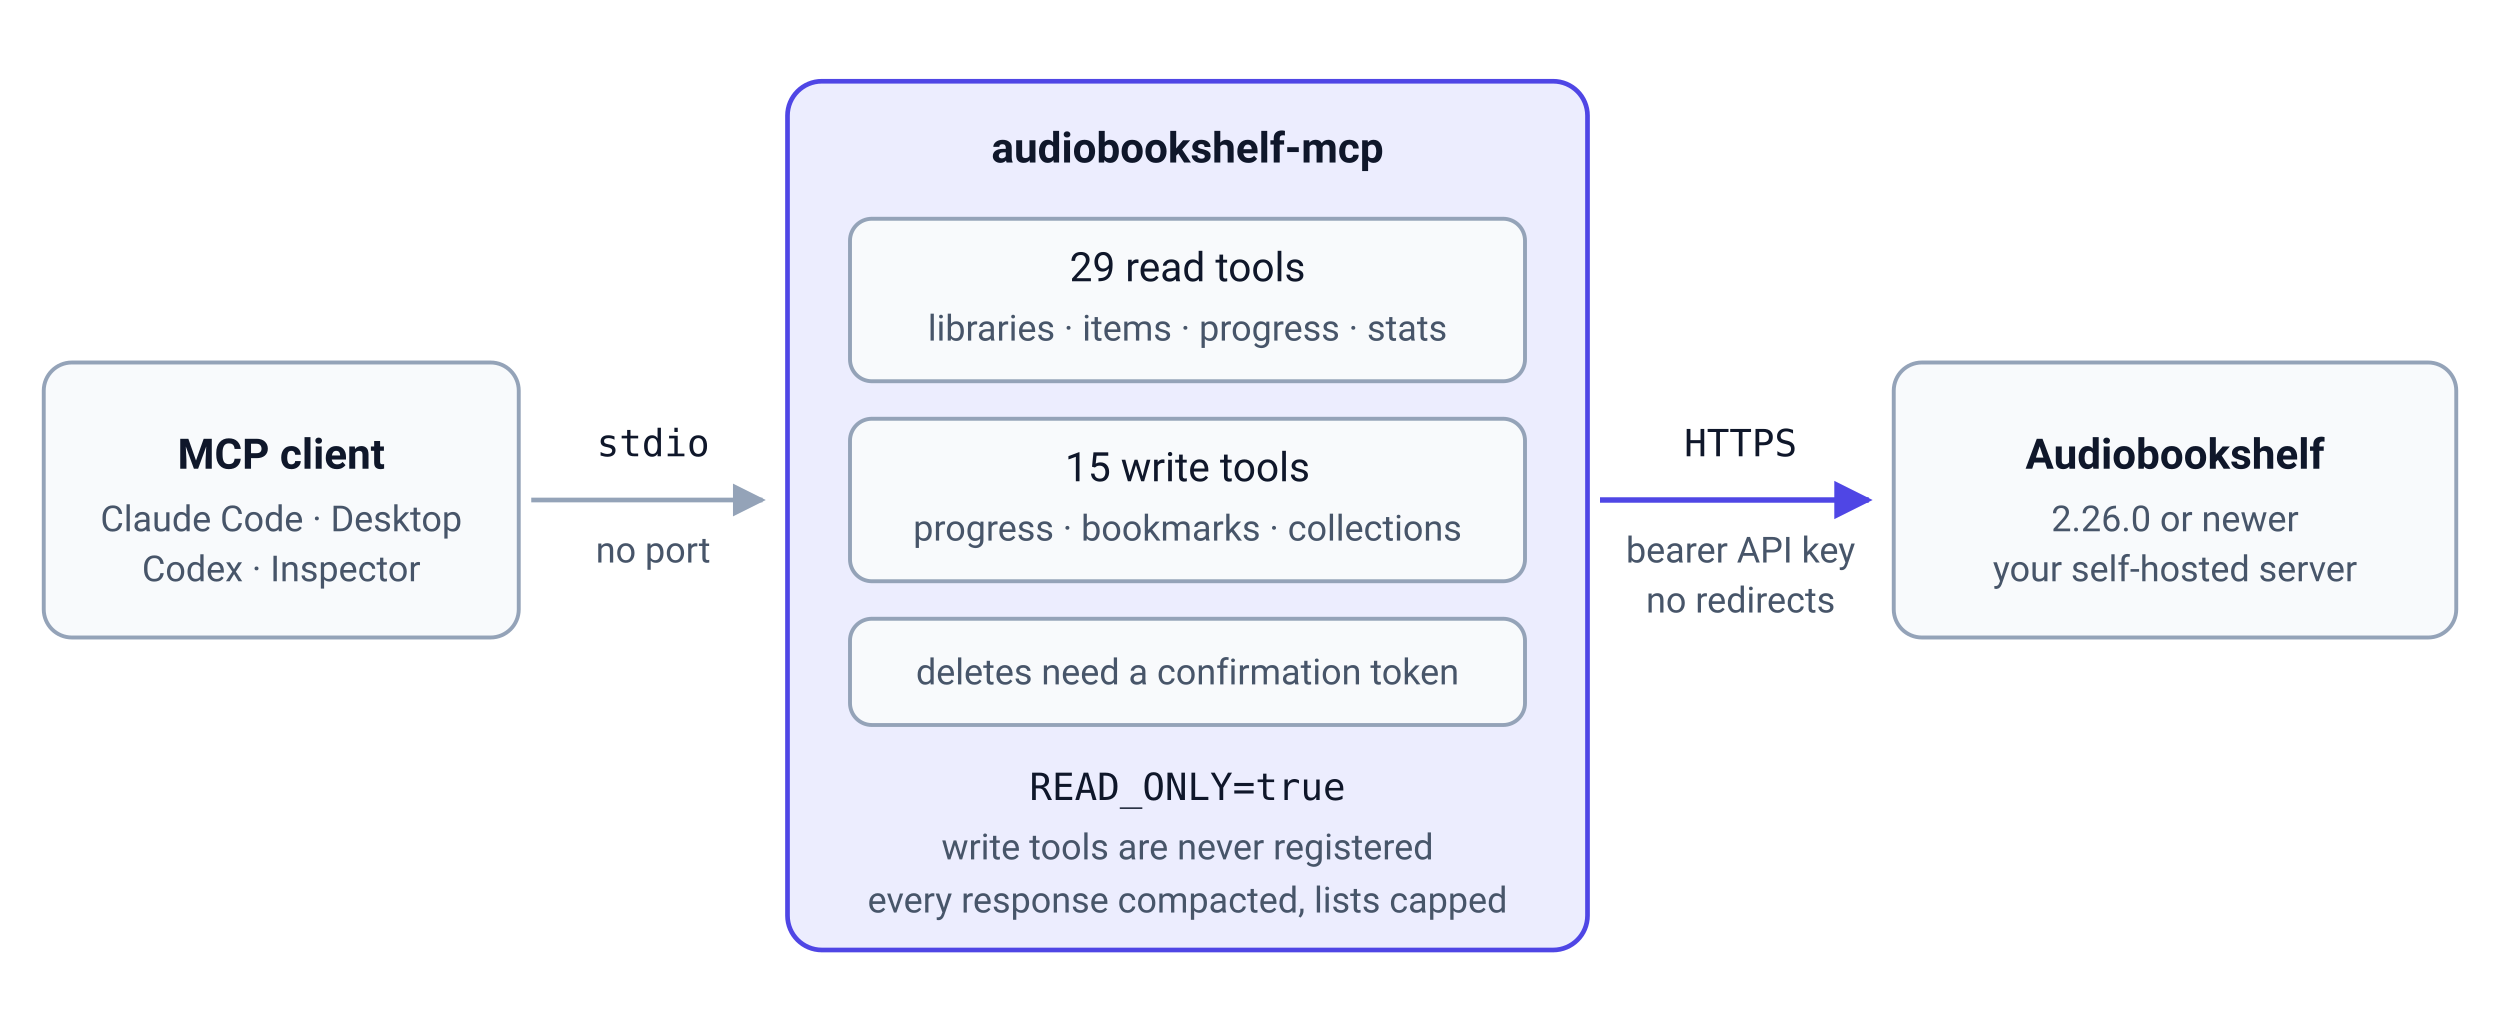
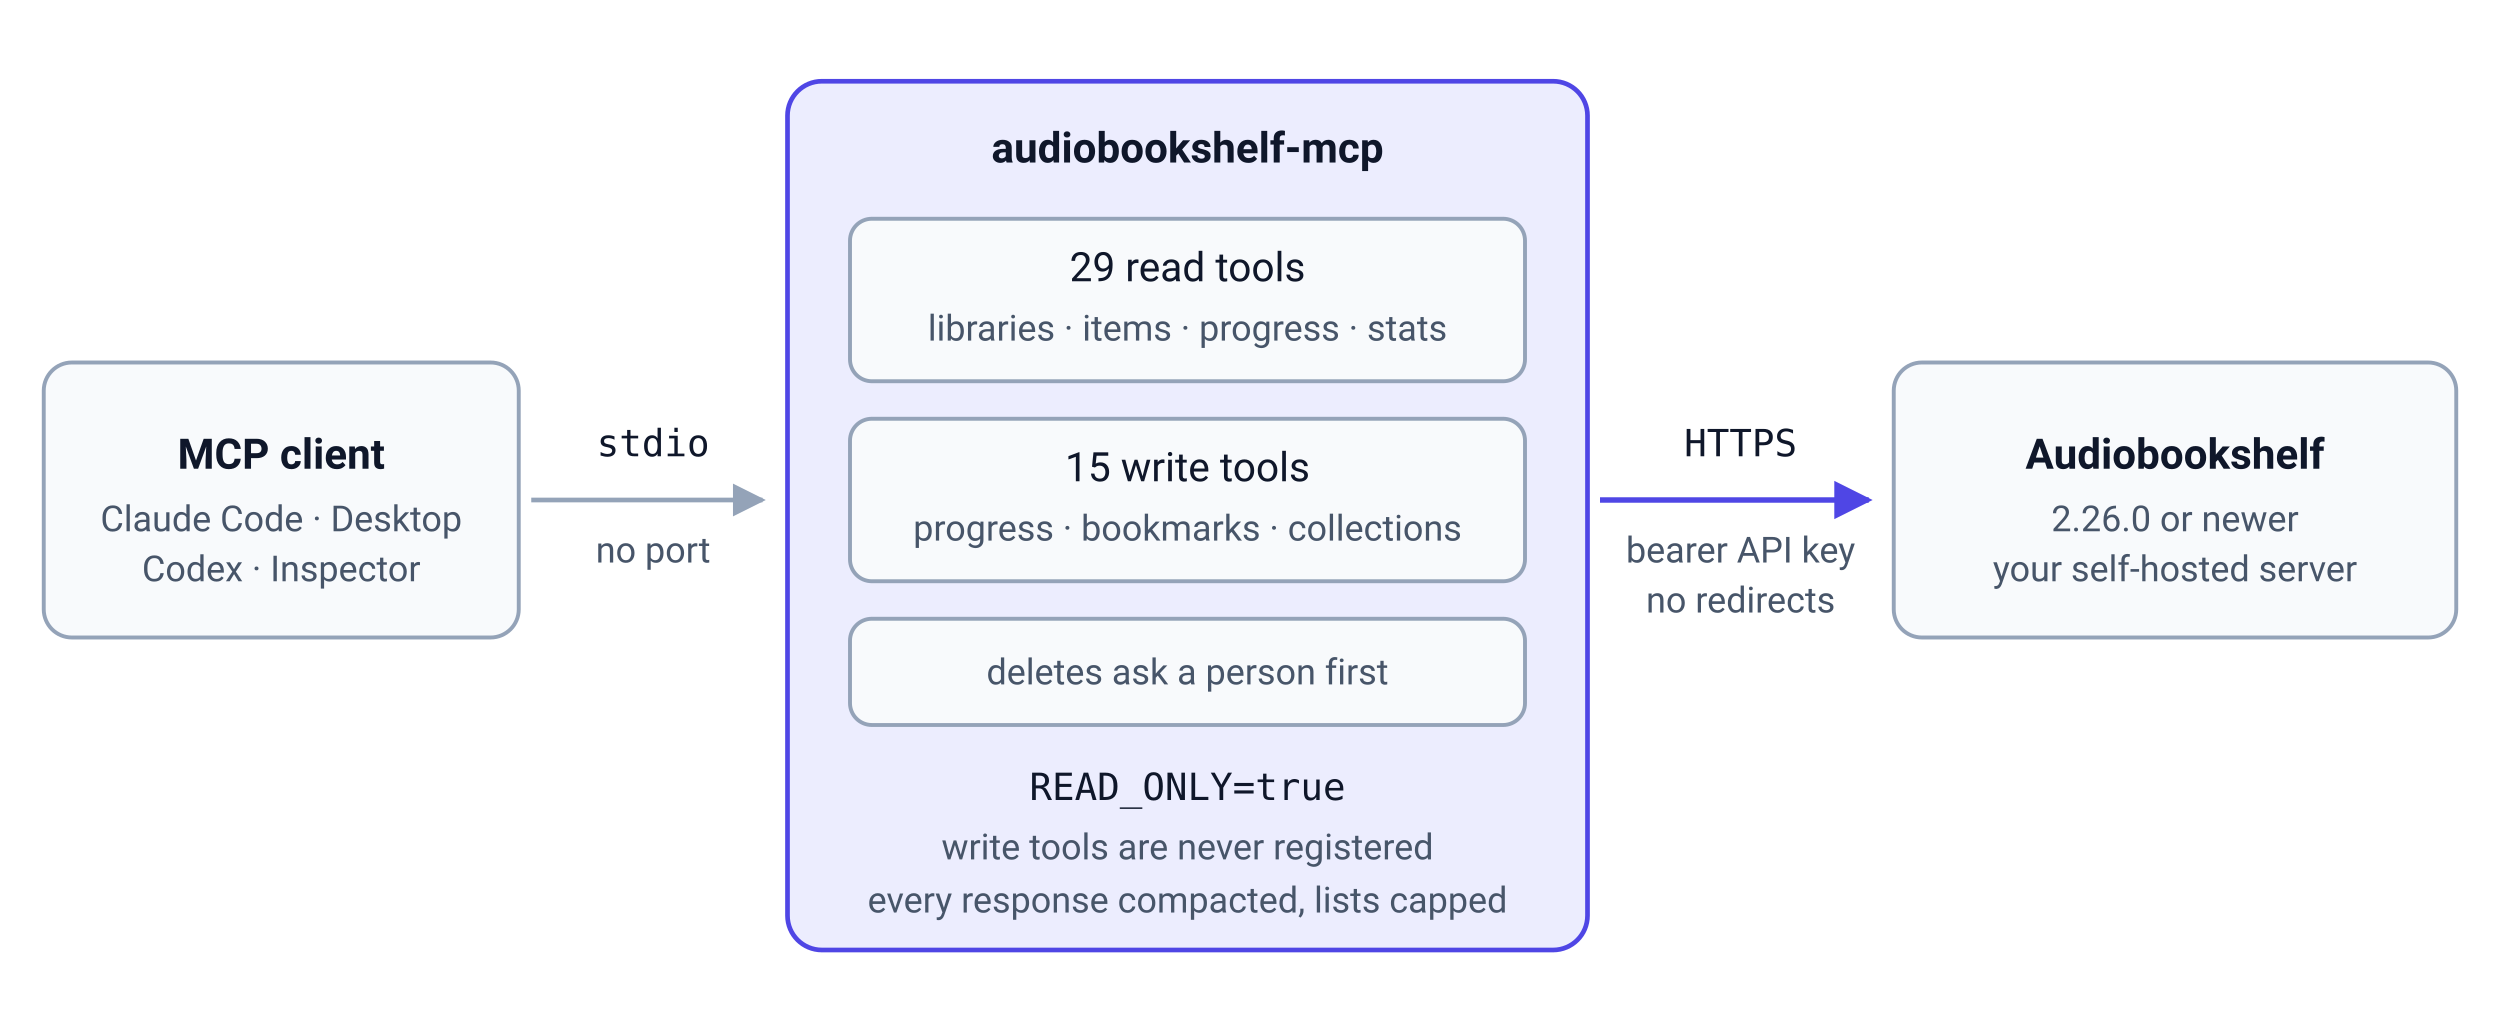
<svg xmlns="http://www.w3.org/2000/svg" viewBox="0 0 800 330" width="800" height="330" role="img" aria-labelledby="arch-title arch-desc">
  <style>
    .node { stroke-width: 1.25; }
    .node-accent { stroke-width: 1.5; }
    .edge { stroke-width: 1.5; fill: none; }
    .edge-accent { stroke-width: 1.75; fill: none; }
    .edge-dashed { stroke-dasharray: 5 4; }
    text { font-family: ui-sans-serif, system-ui, -apple-system, "Segoe UI", Roboto, "DejaVu Sans", sans-serif; font-size: 13px; }
    .label-title { font-size: 13.5px; font-weight: 600; }
    .label-mono { font-family: ui-monospace, SFMono-Regular, Menlo, Consolas, "DejaVu Sans Mono", monospace; font-size: 12px; }
    .label-muted { font-size: 11.5px; }

    .node { fill: #f8fafc; stroke: #94a3b8; }
    .node-accent { fill: rgba(99, 102, 241, 0.12); stroke: #4f46e5; }
    .edge { stroke: #94a3b8; }
    .edge-accent { stroke: #4f46e5; }
    text { fill: #0f172a; }
    .label-muted { fill: #475569; }
    marker path { fill: #94a3b8; stroke: none; }
    marker.accent path { fill: #4f46e5; }
  </style>
  <defs>
    <marker id="arch-a" viewBox="0 0 10 10" refX="9" refY="5" markerWidth="7" markerHeight="7" orient="auto-start-reverse">
      <path d="M 0 0 L 10 5 L 0 10 z" />
    </marker>
    <marker id="arch-b" class="accent" viewBox="0 0 10 10" refX="9" refY="5" markerWidth="7" markerHeight="7" orient="auto-start-reverse">
      <path d="M 0 0 L 10 5 L 0 10 z" />
    </marker>
  </defs>
  <rect class="node" x="14" y="116" width="152" height="88" rx="9" />
  <text class="label-title" x="90" y="150" text-anchor="middle">MCP client</text>
  <text class="label-muted" x="90" y="170" text-anchor="middle">Claude Code · Desktop</text>
  <text class="label-muted" x="90" y="186" text-anchor="middle">Codex · Inspector</text>
  <line class="edge" x1="170" y1="160" x2="244" y2="160" marker-end="url(#arch-a)" />
  <text class="label-mono" x="209" y="146" text-anchor="middle">stdio</text>
  <text class="label-muted" x="209" y="180" text-anchor="middle">no port</text>
  <rect class="node-accent" x="252" y="26" width="256" height="278" rx="11" />
  <text class="label-title" x="380" y="52" text-anchor="middle">audiobookshelf-mcp</text>
  <rect class="node" x="272" y="70" width="216" height="52" rx="7" />
  <text x="380" y="90" text-anchor="middle">29 read tools</text>
  <text class="label-muted" x="380" y="109" text-anchor="middle">libraries · items · progress · stats</text>
  <rect class="node" x="272" y="134" width="216" height="52" rx="7" />
  <text x="380" y="154" text-anchor="middle">15 write tools</text>
  <text class="label-muted" x="380" y="173" text-anchor="middle">progress · bookmarks · collections</text>
  <rect class="node" x="272" y="198" width="216" height="34" rx="7" />
-   <text class="label-muted" x="380" y="219" text-anchor="middle">deletes need a confirmation token</text>
+   <text class="label-muted" x="380" y="219" text-anchor="middle">deletes ask a person first</text>
  <text class="label-mono" x="380" y="256" text-anchor="middle">READ_ONLY=true</text>
  <text class="label-muted" x="380" y="275" text-anchor="middle">write tools are never registered</text>
  <text class="label-muted" x="380" y="292" text-anchor="middle">every response compacted, lists capped</text>
  <line class="edge-accent" x1="512" y1="160" x2="598" y2="160" marker-end="url(#arch-b)" />
  <text class="label-mono" x="557" y="146" text-anchor="middle">HTTPS</text>
  <text class="label-muted" x="557" y="180" text-anchor="middle">bearer API key</text>
  <text class="label-muted" x="557" y="196" text-anchor="middle">no redirects</text>
  <rect class="node" x="606" y="116" width="180" height="88" rx="9" />
  <text class="label-title" x="696" y="150" text-anchor="middle">Audiobookshelf</text>
  <text class="label-muted" x="696" y="170" text-anchor="middle">2.26.0 or newer</text>
  <text class="label-muted" x="696" y="186" text-anchor="middle">your self-hosted server</text>
</svg>
